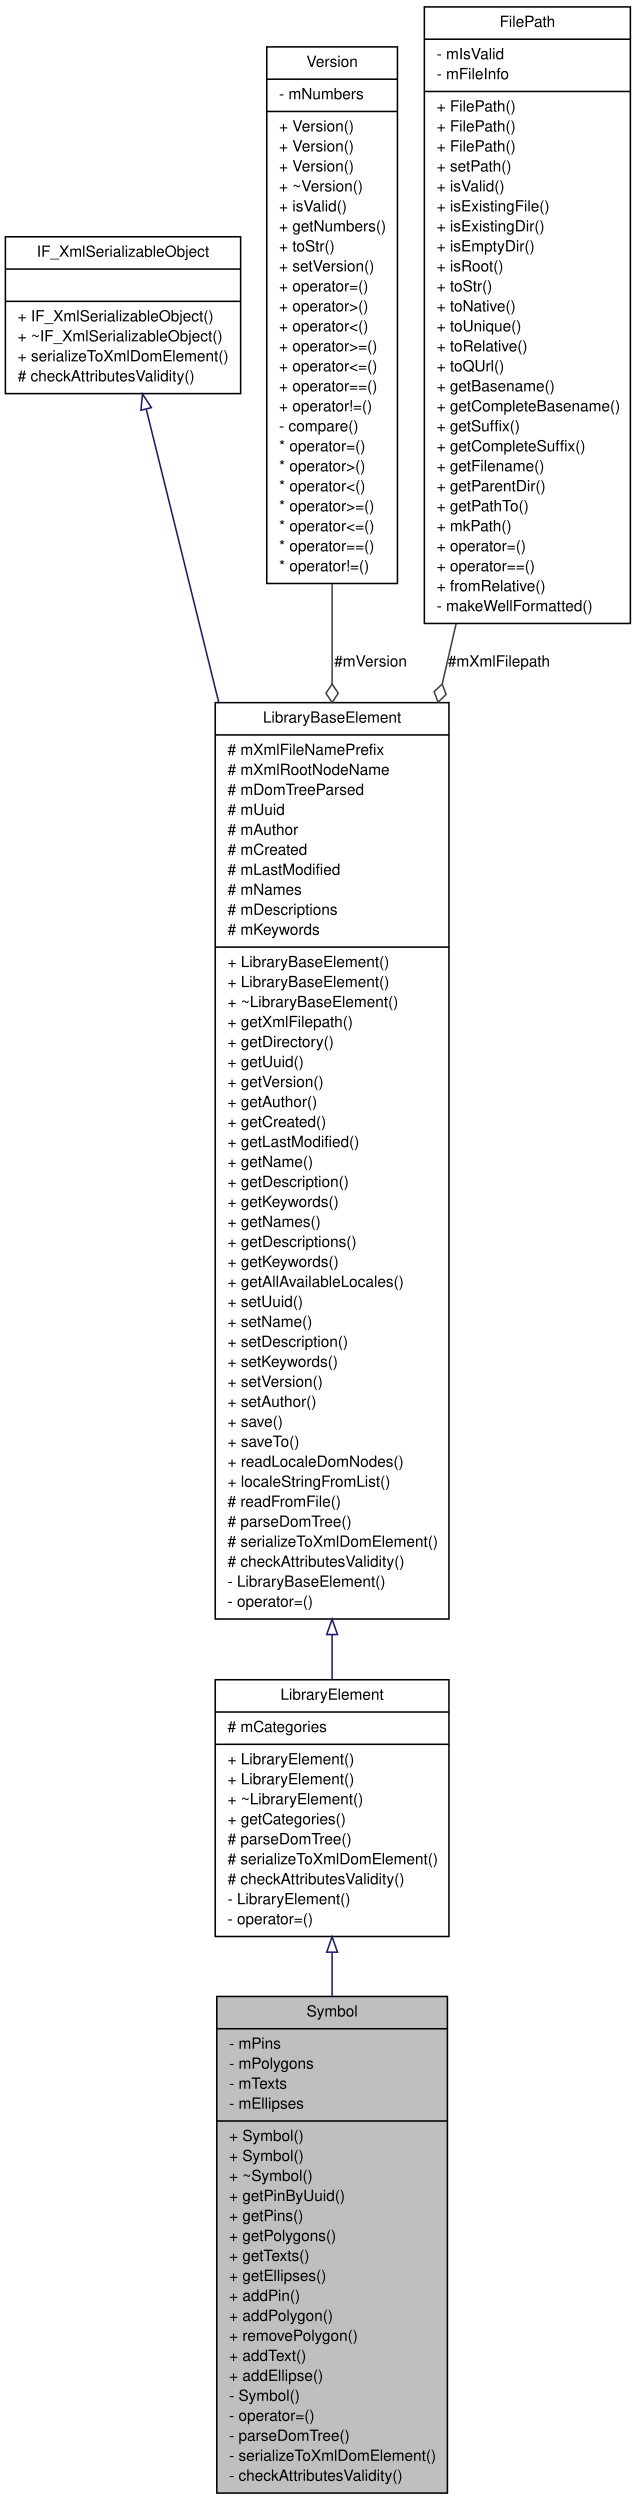
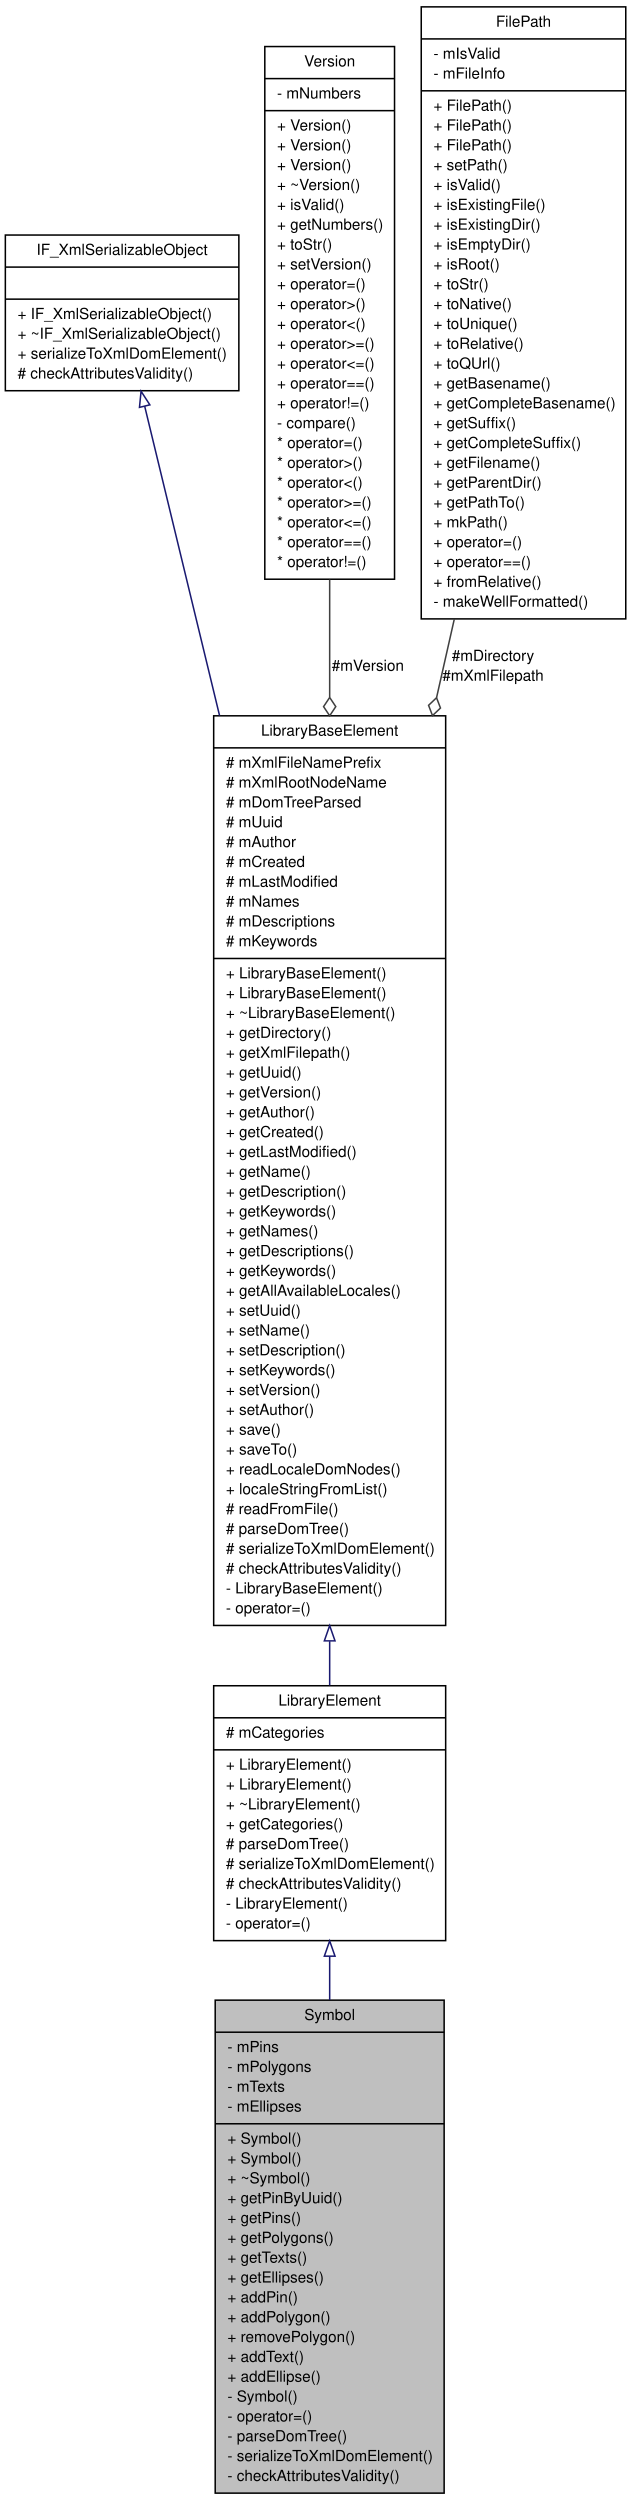
- <svg xmlns="http://www.w3.org/2000/svg" xmlns:xlink="http://www.w3.org/1999/xlink" width="414pt" height="1626pt" viewBox="0.00 0.00 414.00 1626.00">
-   <g id="graph1" class="graph" transform="scale(1 1) rotate(0) translate(4 1622)">
-     <polygon fill="white" stroke="white" points="-4,5 -4,-1622 411,-1622 411,5 -4,5" />
+ <svg xmlns="http://www.w3.org/2000/svg" xmlns:xlink="http://www.w3.org/1999/xlink" width="414pt" height="1638pt" viewBox="0.00 0.00 414.00 1638.00">
+   <g id="graph1" class="graph" transform="scale(1 1) rotate(0) translate(4 1634)">
+     <polygon fill="white" stroke="white" points="-4,5 -4,-1634 411,-1634 411,5 -4,5" />
    <g id="node1" class="node">
      <polygon fill="#bfbfbf" stroke="black" points="137,-0.5 137,-323.5 287,-323.5 287,-0.5 137,-0.5" />
      <text text-anchor="middle" x="212" y="-310.5" font-family="Helvetica,sans-Serif" font-size="10.00">Symbol</text>
      <polyline fill="none" stroke="black" points="137,-302.5 287,-302.5 " />
      <text text-anchor="start" x="145" y="-289.5" font-family="Helvetica,sans-Serif" font-size="10.00">- mPins</text>
      <text text-anchor="start" x="145" y="-276.5" font-family="Helvetica,sans-Serif" font-size="10.00">- mPolygons</text>
      <text text-anchor="start" x="145" y="-263.5" font-family="Helvetica,sans-Serif" font-size="10.00">- mTexts</text>
      <text text-anchor="start" x="145" y="-250.5" font-family="Helvetica,sans-Serif" font-size="10.00">- mEllipses</text>
      <polyline fill="none" stroke="black" points="137,-242.5 287,-242.5 " />
      <text text-anchor="start" x="145" y="-229.5" font-family="Helvetica,sans-Serif" font-size="10.00">+ Symbol()</text>
      <text text-anchor="start" x="145" y="-216.5" font-family="Helvetica,sans-Serif" font-size="10.00">+ Symbol()</text>
      <text text-anchor="start" x="145" y="-203.5" font-family="Helvetica,sans-Serif" font-size="10.00">+ ~Symbol()</text>
      <text text-anchor="start" x="145" y="-190.5" font-family="Helvetica,sans-Serif" font-size="10.00">+ getPinByUuid()</text>
      <text text-anchor="start" x="145" y="-177.5" font-family="Helvetica,sans-Serif" font-size="10.00">+ getPins()</text>
      <text text-anchor="start" x="145" y="-164.5" font-family="Helvetica,sans-Serif" font-size="10.00">+ getPolygons()</text>
      <text text-anchor="start" x="145" y="-151.5" font-family="Helvetica,sans-Serif" font-size="10.00">+ getTexts()</text>
      <text text-anchor="start" x="145" y="-138.5" font-family="Helvetica,sans-Serif" font-size="10.00">+ getEllipses()</text>
      <text text-anchor="start" x="145" y="-125.5" font-family="Helvetica,sans-Serif" font-size="10.00">+ addPin()</text>
      <text text-anchor="start" x="145" y="-112.5" font-family="Helvetica,sans-Serif" font-size="10.00">+ addPolygon()</text>
      <text text-anchor="start" x="145" y="-99.5" font-family="Helvetica,sans-Serif" font-size="10.00">+ removePolygon()</text>
      <text text-anchor="start" x="145" y="-86.5" font-family="Helvetica,sans-Serif" font-size="10.00">+ addText()</text>
      <text text-anchor="start" x="145" y="-73.5" font-family="Helvetica,sans-Serif" font-size="10.00">+ addEllipse()</text>
      <text text-anchor="start" x="145" y="-60.5" font-family="Helvetica,sans-Serif" font-size="10.00">- Symbol()</text>
      <text text-anchor="start" x="145" y="-47.5" font-family="Helvetica,sans-Serif" font-size="10.00">- operator=()</text>
      <text text-anchor="start" x="145" y="-34.5" font-family="Helvetica,sans-Serif" font-size="10.00">- parseDomTree()</text>
      <text text-anchor="start" x="145" y="-21.5" font-family="Helvetica,sans-Serif" font-size="10.00">- serializeToXmlDomElement()</text>
      <text text-anchor="start" x="145" y="-8.5" font-family="Helvetica,sans-Serif" font-size="10.00">- checkAttributesValidity()</text>
    </g>
    <g id="node2" class="node">
      <a xlink:href="../../d8/dff/classlibrary_1_1_library_element.html" target="_top" xlink:title="The LibraryElement class extends the LibraryBaseElement class with some attributes and methods which ...">
        <polygon fill="white" stroke="black" points="136,-362.5 136,-529.5 288,-529.5 288,-362.5 136,-362.5" />
        <text text-anchor="middle" x="212" y="-516.5" font-family="Helvetica,sans-Serif" font-size="10.00">LibraryElement</text>
        <polyline fill="none" stroke="black" points="136,-508.5 288,-508.5 " />
        <text text-anchor="start" x="144" y="-495.5" font-family="Helvetica,sans-Serif" font-size="10.00"># mCategories</text>
        <polyline fill="none" stroke="black" points="136,-487.5 288,-487.5 " />
        <text text-anchor="start" x="144" y="-474.5" font-family="Helvetica,sans-Serif" font-size="10.00">+ LibraryElement()</text>
        <text text-anchor="start" x="144" y="-461.5" font-family="Helvetica,sans-Serif" font-size="10.00">+ LibraryElement()</text>
        <text text-anchor="start" x="144" y="-448.5" font-family="Helvetica,sans-Serif" font-size="10.00">+ ~LibraryElement()</text>
        <text text-anchor="start" x="144" y="-435.5" font-family="Helvetica,sans-Serif" font-size="10.00">+ getCategories()</text>
        <text text-anchor="start" x="144" y="-422.5" font-family="Helvetica,sans-Serif" font-size="10.00"># parseDomTree()</text>
        <text text-anchor="start" x="144" y="-409.5" font-family="Helvetica,sans-Serif" font-size="10.00"># serializeToXmlDomElement()</text>
        <text text-anchor="start" x="144" y="-396.5" font-family="Helvetica,sans-Serif" font-size="10.00"># checkAttributesValidity()</text>
        <text text-anchor="start" x="144" y="-383.5" font-family="Helvetica,sans-Serif" font-size="10.00">- LibraryElement()</text>
        <text text-anchor="start" x="144" y="-370.5" font-family="Helvetica,sans-Serif" font-size="10.00">- operator=()</text>
      </a>
    </g>
    <g id="edge2" class="edge">
      <path fill="none" stroke="midnightblue" d="M212,-352.043C212,-342.81 212,-333.271 212,-323.607" />
      <polygon fill="none" stroke="midnightblue" points="208.5,-352.327 212,-362.327 215.5,-352.327 208.5,-352.327" />
    </g>
    <g id="node4" class="node">
      <a xlink:href="../../dd/d8a/classlibrary_1_1_library_base_element.html" target="_top" xlink:title="The LibraryBaseElement class. ">
        <polygon fill="white" stroke="black" points="136,-569 136,-1165 288,-1165 288,-569 136,-569" />
        <text text-anchor="middle" x="212" y="-1152" font-family="Helvetica,sans-Serif" font-size="10.00">LibraryBaseElement</text>
        <polyline fill="none" stroke="black" points="136,-1144 288,-1144 " />
        <text text-anchor="start" x="144" y="-1131" font-family="Helvetica,sans-Serif" font-size="10.00"># mXmlFileNamePrefix</text>
        <text text-anchor="start" x="144" y="-1118" font-family="Helvetica,sans-Serif" font-size="10.00"># mXmlRootNodeName</text>
        <text text-anchor="start" x="144" y="-1105" font-family="Helvetica,sans-Serif" font-size="10.00"># mDomTreeParsed</text>
        <text text-anchor="start" x="144" y="-1092" font-family="Helvetica,sans-Serif" font-size="10.00"># mUuid</text>
        <text text-anchor="start" x="144" y="-1079" font-family="Helvetica,sans-Serif" font-size="10.00"># mAuthor</text>
        <text text-anchor="start" x="144" y="-1066" font-family="Helvetica,sans-Serif" font-size="10.00"># mCreated</text>
        <text text-anchor="start" x="144" y="-1053" font-family="Helvetica,sans-Serif" font-size="10.00"># mLastModified</text>
        <text text-anchor="start" x="144" y="-1040" font-family="Helvetica,sans-Serif" font-size="10.00"># mNames</text>
        <text text-anchor="start" x="144" y="-1027" font-family="Helvetica,sans-Serif" font-size="10.00"># mDescriptions</text>
        <text text-anchor="start" x="144" y="-1014" font-family="Helvetica,sans-Serif" font-size="10.00"># mKeywords</text>
        <polyline fill="none" stroke="black" points="136,-1006 288,-1006 " />
        <text text-anchor="start" x="144" y="-993" font-family="Helvetica,sans-Serif" font-size="10.00">+ LibraryBaseElement()</text>
        <text text-anchor="start" x="144" y="-980" font-family="Helvetica,sans-Serif" font-size="10.00">+ LibraryBaseElement()</text>
        <text text-anchor="start" x="144" y="-967" font-family="Helvetica,sans-Serif" font-size="10.00">+ ~LibraryBaseElement()</text>
-         <text text-anchor="start" x="144" y="-954" font-family="Helvetica,sans-Serif" font-size="10.00">+ getXmlFilepath()</text>
-         <text text-anchor="start" x="144" y="-941" font-family="Helvetica,sans-Serif" font-size="10.00">+ getDirectory()</text>
+         <text text-anchor="start" x="144" y="-954" font-family="Helvetica,sans-Serif" font-size="10.00">+ getDirectory()</text>
+         <text text-anchor="start" x="144" y="-941" font-family="Helvetica,sans-Serif" font-size="10.00">+ getXmlFilepath()</text>
        <text text-anchor="start" x="144" y="-928" font-family="Helvetica,sans-Serif" font-size="10.00">+ getUuid()</text>
        <text text-anchor="start" x="144" y="-915" font-family="Helvetica,sans-Serif" font-size="10.00">+ getVersion()</text>
        <text text-anchor="start" x="144" y="-902" font-family="Helvetica,sans-Serif" font-size="10.00">+ getAuthor()</text>
        <text text-anchor="start" x="144" y="-889" font-family="Helvetica,sans-Serif" font-size="10.00">+ getCreated()</text>
        <text text-anchor="start" x="144" y="-876" font-family="Helvetica,sans-Serif" font-size="10.00">+ getLastModified()</text>
        <text text-anchor="start" x="144" y="-863" font-family="Helvetica,sans-Serif" font-size="10.00">+ getName()</text>
        <text text-anchor="start" x="144" y="-850" font-family="Helvetica,sans-Serif" font-size="10.00">+ getDescription()</text>
        <text text-anchor="start" x="144" y="-837" font-family="Helvetica,sans-Serif" font-size="10.00">+ getKeywords()</text>
        <text text-anchor="start" x="144" y="-824" font-family="Helvetica,sans-Serif" font-size="10.00">+ getNames()</text>
        <text text-anchor="start" x="144" y="-811" font-family="Helvetica,sans-Serif" font-size="10.00">+ getDescriptions()</text>
        <text text-anchor="start" x="144" y="-798" font-family="Helvetica,sans-Serif" font-size="10.00">+ getKeywords()</text>
        <text text-anchor="start" x="144" y="-785" font-family="Helvetica,sans-Serif" font-size="10.00">+ getAllAvailableLocales()</text>
        <text text-anchor="start" x="144" y="-772" font-family="Helvetica,sans-Serif" font-size="10.00">+ setUuid()</text>
        <text text-anchor="start" x="144" y="-759" font-family="Helvetica,sans-Serif" font-size="10.00">+ setName()</text>
        <text text-anchor="start" x="144" y="-746" font-family="Helvetica,sans-Serif" font-size="10.00">+ setDescription()</text>
        <text text-anchor="start" x="144" y="-733" font-family="Helvetica,sans-Serif" font-size="10.00">+ setKeywords()</text>
        <text text-anchor="start" x="144" y="-720" font-family="Helvetica,sans-Serif" font-size="10.00">+ setVersion()</text>
        <text text-anchor="start" x="144" y="-707" font-family="Helvetica,sans-Serif" font-size="10.00">+ setAuthor()</text>
        <text text-anchor="start" x="144" y="-694" font-family="Helvetica,sans-Serif" font-size="10.00">+ save()</text>
        <text text-anchor="start" x="144" y="-681" font-family="Helvetica,sans-Serif" font-size="10.00">+ saveTo()</text>
        <text text-anchor="start" x="144" y="-668" font-family="Helvetica,sans-Serif" font-size="10.00">+ readLocaleDomNodes()</text>
        <text text-anchor="start" x="144" y="-655" font-family="Helvetica,sans-Serif" font-size="10.00">+ localeStringFromList()</text>
        <text text-anchor="start" x="144" y="-642" font-family="Helvetica,sans-Serif" font-size="10.00"># readFromFile()</text>
        <text text-anchor="start" x="144" y="-629" font-family="Helvetica,sans-Serif" font-size="10.00"># parseDomTree()</text>
        <text text-anchor="start" x="144" y="-616" font-family="Helvetica,sans-Serif" font-size="10.00"># serializeToXmlDomElement()</text>
        <text text-anchor="start" x="144" y="-603" font-family="Helvetica,sans-Serif" font-size="10.00"># checkAttributesValidity()</text>
        <text text-anchor="start" x="144" y="-590" font-family="Helvetica,sans-Serif" font-size="10.00">- LibraryBaseElement()</text>
        <text text-anchor="start" x="144" y="-577" font-family="Helvetica,sans-Serif" font-size="10.00">- operator=()</text>
      </a>
    </g>
    <g id="edge4" class="edge">
      <path fill="none" stroke="midnightblue" d="M212,-558.694C212,-548.609 212,-538.909 212,-529.723" />
      <polygon fill="none" stroke="midnightblue" points="208.5,-558.902 212,-568.902 215.5,-558.902 208.5,-558.902" />
    </g>
    <g id="node6" class="node">
      <a xlink:href="../../d9/d3d/class_i_f___xml_serializable_object.html" target="_top" xlink:title="The IF_XmlSerializableObject class provides an interface for classes which are serializable/deseriali...">
-         <polygon fill="white" stroke="black" points="-0.5,-1366 -0.5,-1468 152.5,-1468 152.5,-1366 -0.5,-1366" />
-         <text text-anchor="middle" x="76" y="-1455" font-family="Helvetica,sans-Serif" font-size="10.00">IF_XmlSerializableObject</text>
-         <polyline fill="none" stroke="black" points="-0.5,-1447 152.5,-1447 " />
-         <text text-anchor="middle" x="76" y="-1434" font-family="Helvetica,sans-Serif" font-size="10.00"> </text>
-         <polyline fill="none" stroke="black" points="-0.5,-1426 152.5,-1426 " />
-         <text text-anchor="start" x="7.5" y="-1413" font-family="Helvetica,sans-Serif" font-size="10.00">+ IF_XmlSerializableObject()</text>
-         <text text-anchor="start" x="7.5" y="-1400" font-family="Helvetica,sans-Serif" font-size="10.00">+ ~IF_XmlSerializableObject()</text>
-         <text text-anchor="start" x="7.5" y="-1387" font-family="Helvetica,sans-Serif" font-size="10.00">+ serializeToXmlDomElement()</text>
-         <text text-anchor="start" x="7.5" y="-1374" font-family="Helvetica,sans-Serif" font-size="10.00"># checkAttributesValidity()</text>
+         <polygon fill="white" stroke="black" points="-0.5,-1378 -0.5,-1480 152.5,-1480 152.5,-1378 -0.5,-1378" />
+         <text text-anchor="middle" x="76" y="-1467" font-family="Helvetica,sans-Serif" font-size="10.00">IF_XmlSerializableObject</text>
+         <polyline fill="none" stroke="black" points="-0.5,-1459 152.5,-1459 " />
+         <text text-anchor="middle" x="76" y="-1446" font-family="Helvetica,sans-Serif" font-size="10.00"> </text>
+         <polyline fill="none" stroke="black" points="-0.5,-1438 152.5,-1438 " />
+         <text text-anchor="start" x="7.5" y="-1425" font-family="Helvetica,sans-Serif" font-size="10.00">+ IF_XmlSerializableObject()</text>
+         <text text-anchor="start" x="7.5" y="-1412" font-family="Helvetica,sans-Serif" font-size="10.00">+ ~IF_XmlSerializableObject()</text>
+         <text text-anchor="start" x="7.5" y="-1399" font-family="Helvetica,sans-Serif" font-size="10.00">+ serializeToXmlDomElement()</text>
+         <text text-anchor="start" x="7.5" y="-1386" font-family="Helvetica,sans-Serif" font-size="10.00"># checkAttributesValidity()</text>
      </a>
    </g>
    <g id="edge6" class="edge">
-       <path fill="none" stroke="midnightblue" d="M91.109,-1355.9C102.931,-1308.09 120.323,-1237.75 138.253,-1165.24" />
-       <polygon fill="none" stroke="midnightblue" points="87.675,-1355.2 88.672,-1365.75 94.471,-1356.88 87.675,-1355.2" />
+       <path fill="none" stroke="midnightblue" d="M90.782,-1367.91C102.958,-1317.6 121.197,-1242.23 139.853,-1165.14" />
+       <polygon fill="none" stroke="midnightblue" points="87.38,-1367.09 88.43,-1377.64 94.184,-1368.74 87.38,-1367.09" />
    </g>
    <g id="node8" class="node">
      <a xlink:href="../../de/d34/class_version.html" target="_top" xlink:title="The Version class represents a version number in the format &quot;1.42.7&quot;. ">
-         <polygon fill="white" stroke="black" points="169.5,-1242.5 169.5,-1591.5 254.5,-1591.5 254.5,-1242.5 169.5,-1242.5" />
-         <text text-anchor="middle" x="212" y="-1578.5" font-family="Helvetica,sans-Serif" font-size="10.00">Version</text>
-         <polyline fill="none" stroke="black" points="169.5,-1570.5 254.5,-1570.5 " />
-         <text text-anchor="start" x="177.5" y="-1557.5" font-family="Helvetica,sans-Serif" font-size="10.00">- mNumbers</text>
-         <polyline fill="none" stroke="black" points="169.5,-1549.5 254.5,-1549.5 " />
-         <text text-anchor="start" x="177.5" y="-1536.5" font-family="Helvetica,sans-Serif" font-size="10.00">+ Version()</text>
-         <text text-anchor="start" x="177.5" y="-1523.5" font-family="Helvetica,sans-Serif" font-size="10.00">+ Version()</text>
-         <text text-anchor="start" x="177.5" y="-1510.5" font-family="Helvetica,sans-Serif" font-size="10.00">+ Version()</text>
-         <text text-anchor="start" x="177.5" y="-1497.5" font-family="Helvetica,sans-Serif" font-size="10.00">+ ~Version()</text>
-         <text text-anchor="start" x="177.5" y="-1484.5" font-family="Helvetica,sans-Serif" font-size="10.00">+ isValid()</text>
-         <text text-anchor="start" x="177.5" y="-1471.5" font-family="Helvetica,sans-Serif" font-size="10.00">+ getNumbers()</text>
-         <text text-anchor="start" x="177.5" y="-1458.5" font-family="Helvetica,sans-Serif" font-size="10.00">+ toStr()</text>
-         <text text-anchor="start" x="177.5" y="-1445.5" font-family="Helvetica,sans-Serif" font-size="10.00">+ setVersion()</text>
-         <text text-anchor="start" x="177.5" y="-1432.5" font-family="Helvetica,sans-Serif" font-size="10.00">+ operator=()</text>
-         <text text-anchor="start" x="177.5" y="-1419.5" font-family="Helvetica,sans-Serif" font-size="10.00">+ operator&gt;()</text>
-         <text text-anchor="start" x="177.5" y="-1406.5" font-family="Helvetica,sans-Serif" font-size="10.00">+ operator&lt;()</text>
-         <text text-anchor="start" x="177.5" y="-1393.5" font-family="Helvetica,sans-Serif" font-size="10.00">+ operator&gt;=()</text>
-         <text text-anchor="start" x="177.5" y="-1380.5" font-family="Helvetica,sans-Serif" font-size="10.00">+ operator&lt;=()</text>
-         <text text-anchor="start" x="177.5" y="-1367.5" font-family="Helvetica,sans-Serif" font-size="10.00">+ operator==()</text>
-         <text text-anchor="start" x="177.5" y="-1354.5" font-family="Helvetica,sans-Serif" font-size="10.00">+ operator!=()</text>
-         <text text-anchor="start" x="177.5" y="-1341.5" font-family="Helvetica,sans-Serif" font-size="10.00">- compare()</text>
-         <text text-anchor="start" x="177.5" y="-1328.5" font-family="Helvetica,sans-Serif" font-size="10.00">* operator=()</text>
-         <text text-anchor="start" x="177.5" y="-1315.5" font-family="Helvetica,sans-Serif" font-size="10.00">* operator&gt;()</text>
-         <text text-anchor="start" x="177.5" y="-1302.5" font-family="Helvetica,sans-Serif" font-size="10.00">* operator&lt;()</text>
-         <text text-anchor="start" x="177.5" y="-1289.5" font-family="Helvetica,sans-Serif" font-size="10.00">* operator&gt;=()</text>
-         <text text-anchor="start" x="177.5" y="-1276.5" font-family="Helvetica,sans-Serif" font-size="10.00">* operator&lt;=()</text>
-         <text text-anchor="start" x="177.5" y="-1263.5" font-family="Helvetica,sans-Serif" font-size="10.00">* operator==()</text>
-         <text text-anchor="start" x="177.5" y="-1250.5" font-family="Helvetica,sans-Serif" font-size="10.00">* operator!=()</text>
+         <polygon fill="white" stroke="black" points="169.5,-1254.5 169.5,-1603.5 254.5,-1603.5 254.5,-1254.5 169.5,-1254.5" />
+         <text text-anchor="middle" x="212" y="-1590.5" font-family="Helvetica,sans-Serif" font-size="10.00">Version</text>
+         <polyline fill="none" stroke="black" points="169.5,-1582.5 254.5,-1582.5 " />
+         <text text-anchor="start" x="177.5" y="-1569.5" font-family="Helvetica,sans-Serif" font-size="10.00">- mNumbers</text>
+         <polyline fill="none" stroke="black" points="169.5,-1561.5 254.5,-1561.5 " />
+         <text text-anchor="start" x="177.5" y="-1548.5" font-family="Helvetica,sans-Serif" font-size="10.00">+ Version()</text>
+         <text text-anchor="start" x="177.5" y="-1535.5" font-family="Helvetica,sans-Serif" font-size="10.00">+ Version()</text>
+         <text text-anchor="start" x="177.5" y="-1522.5" font-family="Helvetica,sans-Serif" font-size="10.00">+ Version()</text>
+         <text text-anchor="start" x="177.5" y="-1509.5" font-family="Helvetica,sans-Serif" font-size="10.00">+ ~Version()</text>
+         <text text-anchor="start" x="177.5" y="-1496.5" font-family="Helvetica,sans-Serif" font-size="10.00">+ isValid()</text>
+         <text text-anchor="start" x="177.5" y="-1483.5" font-family="Helvetica,sans-Serif" font-size="10.00">+ getNumbers()</text>
+         <text text-anchor="start" x="177.5" y="-1470.5" font-family="Helvetica,sans-Serif" font-size="10.00">+ toStr()</text>
+         <text text-anchor="start" x="177.5" y="-1457.5" font-family="Helvetica,sans-Serif" font-size="10.00">+ setVersion()</text>
+         <text text-anchor="start" x="177.5" y="-1444.5" font-family="Helvetica,sans-Serif" font-size="10.00">+ operator=()</text>
+         <text text-anchor="start" x="177.5" y="-1431.5" font-family="Helvetica,sans-Serif" font-size="10.00">+ operator&gt;()</text>
+         <text text-anchor="start" x="177.5" y="-1418.5" font-family="Helvetica,sans-Serif" font-size="10.00">+ operator&lt;()</text>
+         <text text-anchor="start" x="177.5" y="-1405.5" font-family="Helvetica,sans-Serif" font-size="10.00">+ operator&gt;=()</text>
+         <text text-anchor="start" x="177.5" y="-1392.5" font-family="Helvetica,sans-Serif" font-size="10.00">+ operator&lt;=()</text>
+         <text text-anchor="start" x="177.5" y="-1379.5" font-family="Helvetica,sans-Serif" font-size="10.00">+ operator==()</text>
+         <text text-anchor="start" x="177.5" y="-1366.5" font-family="Helvetica,sans-Serif" font-size="10.00">+ operator!=()</text>
+         <text text-anchor="start" x="177.5" y="-1353.5" font-family="Helvetica,sans-Serif" font-size="10.00">- compare()</text>
+         <text text-anchor="start" x="177.5" y="-1340.5" font-family="Helvetica,sans-Serif" font-size="10.00">* operator=()</text>
+         <text text-anchor="start" x="177.5" y="-1327.5" font-family="Helvetica,sans-Serif" font-size="10.00">* operator&gt;()</text>
+         <text text-anchor="start" x="177.5" y="-1314.5" font-family="Helvetica,sans-Serif" font-size="10.00">* operator&lt;()</text>
+         <text text-anchor="start" x="177.5" y="-1301.5" font-family="Helvetica,sans-Serif" font-size="10.00">* operator&gt;=()</text>
+         <text text-anchor="start" x="177.5" y="-1288.5" font-family="Helvetica,sans-Serif" font-size="10.00">* operator&lt;=()</text>
+         <text text-anchor="start" x="177.5" y="-1275.5" font-family="Helvetica,sans-Serif" font-size="10.00">* operator==()</text>
+         <text text-anchor="start" x="177.5" y="-1262.5" font-family="Helvetica,sans-Serif" font-size="10.00">* operator!=()</text>
      </a>
    </g>
    <g id="edge8" class="edge">
-       <path fill="none" stroke="#404040" d="M212,-1242.22C212,-1221.22 212,-1199.32 212,-1177.11" />
-       <polygon fill="none" stroke="#404040" points="212,-1177.11 208,-1171.11 212,-1165.11 216,-1171.11 212,-1177.11" />
-       <text text-anchor="middle" x="237" y="-1188.5" font-family="Helvetica,sans-Serif" font-size="10.00"> #mVersion</text>
+       <path fill="none" stroke="#404040" d="M212,-1254.26C212,-1229.53 212,-1203.51 212,-1177.15" />
+       <polygon fill="none" stroke="#404040" points="212,-1177.02 208,-1171.02 212,-1165.02 216,-1171.02 212,-1177.02" />
+       <text text-anchor="middle" x="237" y="-1194.5" font-family="Helvetica,sans-Serif" font-size="10.00"> #mVersion</text>
    </g>
    <g id="node10" class="node">
      <a xlink:href="../../d4/d1c/class_file_path.html" target="_top" xlink:title="This class represents absolute, well-formatted paths to files or directories. ">
-         <polygon fill="white" stroke="black" points="272,-1216.5 272,-1617.5 406,-1617.5 406,-1216.5 272,-1216.5" />
-         <text text-anchor="middle" x="339" y="-1604.5" font-family="Helvetica,sans-Serif" font-size="10.00">FilePath</text>
-         <polyline fill="none" stroke="black" points="272,-1596.5 406,-1596.5 " />
-         <text text-anchor="start" x="280" y="-1583.5" font-family="Helvetica,sans-Serif" font-size="10.00">- mIsValid</text>
-         <text text-anchor="start" x="280" y="-1570.5" font-family="Helvetica,sans-Serif" font-size="10.00">- mFileInfo</text>
-         <polyline fill="none" stroke="black" points="272,-1562.5 406,-1562.5 " />
-         <text text-anchor="start" x="280" y="-1549.5" font-family="Helvetica,sans-Serif" font-size="10.00">+ FilePath()</text>
-         <text text-anchor="start" x="280" y="-1536.5" font-family="Helvetica,sans-Serif" font-size="10.00">+ FilePath()</text>
-         <text text-anchor="start" x="280" y="-1523.5" font-family="Helvetica,sans-Serif" font-size="10.00">+ FilePath()</text>
-         <text text-anchor="start" x="280" y="-1510.5" font-family="Helvetica,sans-Serif" font-size="10.00">+ setPath()</text>
-         <text text-anchor="start" x="280" y="-1497.5" font-family="Helvetica,sans-Serif" font-size="10.00">+ isValid()</text>
-         <text text-anchor="start" x="280" y="-1484.5" font-family="Helvetica,sans-Serif" font-size="10.00">+ isExistingFile()</text>
-         <text text-anchor="start" x="280" y="-1471.5" font-family="Helvetica,sans-Serif" font-size="10.00">+ isExistingDir()</text>
-         <text text-anchor="start" x="280" y="-1458.5" font-family="Helvetica,sans-Serif" font-size="10.00">+ isEmptyDir()</text>
-         <text text-anchor="start" x="280" y="-1445.5" font-family="Helvetica,sans-Serif" font-size="10.00">+ isRoot()</text>
-         <text text-anchor="start" x="280" y="-1432.5" font-family="Helvetica,sans-Serif" font-size="10.00">+ toStr()</text>
-         <text text-anchor="start" x="280" y="-1419.5" font-family="Helvetica,sans-Serif" font-size="10.00">+ toNative()</text>
-         <text text-anchor="start" x="280" y="-1406.5" font-family="Helvetica,sans-Serif" font-size="10.00">+ toUnique()</text>
-         <text text-anchor="start" x="280" y="-1393.5" font-family="Helvetica,sans-Serif" font-size="10.00">+ toRelative()</text>
-         <text text-anchor="start" x="280" y="-1380.5" font-family="Helvetica,sans-Serif" font-size="10.00">+ toQUrl()</text>
-         <text text-anchor="start" x="280" y="-1367.5" font-family="Helvetica,sans-Serif" font-size="10.00">+ getBasename()</text>
-         <text text-anchor="start" x="280" y="-1354.5" font-family="Helvetica,sans-Serif" font-size="10.00">+ getCompleteBasename()</text>
-         <text text-anchor="start" x="280" y="-1341.5" font-family="Helvetica,sans-Serif" font-size="10.00">+ getSuffix()</text>
-         <text text-anchor="start" x="280" y="-1328.5" font-family="Helvetica,sans-Serif" font-size="10.00">+ getCompleteSuffix()</text>
-         <text text-anchor="start" x="280" y="-1315.5" font-family="Helvetica,sans-Serif" font-size="10.00">+ getFilename()</text>
-         <text text-anchor="start" x="280" y="-1302.5" font-family="Helvetica,sans-Serif" font-size="10.00">+ getParentDir()</text>
-         <text text-anchor="start" x="280" y="-1289.5" font-family="Helvetica,sans-Serif" font-size="10.00">+ getPathTo()</text>
-         <text text-anchor="start" x="280" y="-1276.5" font-family="Helvetica,sans-Serif" font-size="10.00">+ mkPath()</text>
-         <text text-anchor="start" x="280" y="-1263.5" font-family="Helvetica,sans-Serif" font-size="10.00">+ operator=()</text>
-         <text text-anchor="start" x="280" y="-1250.5" font-family="Helvetica,sans-Serif" font-size="10.00">+ operator==()</text>
-         <text text-anchor="start" x="280" y="-1237.5" font-family="Helvetica,sans-Serif" font-size="10.00">+ fromRelative()</text>
-         <text text-anchor="start" x="280" y="-1224.5" font-family="Helvetica,sans-Serif" font-size="10.00">- makeWellFormatted()</text>
+         <polygon fill="white" stroke="black" points="272,-1228.5 272,-1629.5 406,-1629.5 406,-1228.5 272,-1228.5" />
+         <text text-anchor="middle" x="339" y="-1616.5" font-family="Helvetica,sans-Serif" font-size="10.00">FilePath</text>
+         <polyline fill="none" stroke="black" points="272,-1608.5 406,-1608.5 " />
+         <text text-anchor="start" x="280" y="-1595.5" font-family="Helvetica,sans-Serif" font-size="10.00">- mIsValid</text>
+         <text text-anchor="start" x="280" y="-1582.5" font-family="Helvetica,sans-Serif" font-size="10.00">- mFileInfo</text>
+         <polyline fill="none" stroke="black" points="272,-1574.5 406,-1574.5 " />
+         <text text-anchor="start" x="280" y="-1561.5" font-family="Helvetica,sans-Serif" font-size="10.00">+ FilePath()</text>
+         <text text-anchor="start" x="280" y="-1548.5" font-family="Helvetica,sans-Serif" font-size="10.00">+ FilePath()</text>
+         <text text-anchor="start" x="280" y="-1535.5" font-family="Helvetica,sans-Serif" font-size="10.00">+ FilePath()</text>
+         <text text-anchor="start" x="280" y="-1522.5" font-family="Helvetica,sans-Serif" font-size="10.00">+ setPath()</text>
+         <text text-anchor="start" x="280" y="-1509.5" font-family="Helvetica,sans-Serif" font-size="10.00">+ isValid()</text>
+         <text text-anchor="start" x="280" y="-1496.5" font-family="Helvetica,sans-Serif" font-size="10.00">+ isExistingFile()</text>
+         <text text-anchor="start" x="280" y="-1483.5" font-family="Helvetica,sans-Serif" font-size="10.00">+ isExistingDir()</text>
+         <text text-anchor="start" x="280" y="-1470.5" font-family="Helvetica,sans-Serif" font-size="10.00">+ isEmptyDir()</text>
+         <text text-anchor="start" x="280" y="-1457.5" font-family="Helvetica,sans-Serif" font-size="10.00">+ isRoot()</text>
+         <text text-anchor="start" x="280" y="-1444.5" font-family="Helvetica,sans-Serif" font-size="10.00">+ toStr()</text>
+         <text text-anchor="start" x="280" y="-1431.5" font-family="Helvetica,sans-Serif" font-size="10.00">+ toNative()</text>
+         <text text-anchor="start" x="280" y="-1418.5" font-family="Helvetica,sans-Serif" font-size="10.00">+ toUnique()</text>
+         <text text-anchor="start" x="280" y="-1405.5" font-family="Helvetica,sans-Serif" font-size="10.00">+ toRelative()</text>
+         <text text-anchor="start" x="280" y="-1392.5" font-family="Helvetica,sans-Serif" font-size="10.00">+ toQUrl()</text>
+         <text text-anchor="start" x="280" y="-1379.5" font-family="Helvetica,sans-Serif" font-size="10.00">+ getBasename()</text>
+         <text text-anchor="start" x="280" y="-1366.5" font-family="Helvetica,sans-Serif" font-size="10.00">+ getCompleteBasename()</text>
+         <text text-anchor="start" x="280" y="-1353.5" font-family="Helvetica,sans-Serif" font-size="10.00">+ getSuffix()</text>
+         <text text-anchor="start" x="280" y="-1340.5" font-family="Helvetica,sans-Serif" font-size="10.00">+ getCompleteSuffix()</text>
+         <text text-anchor="start" x="280" y="-1327.5" font-family="Helvetica,sans-Serif" font-size="10.00">+ getFilename()</text>
+         <text text-anchor="start" x="280" y="-1314.5" font-family="Helvetica,sans-Serif" font-size="10.00">+ getParentDir()</text>
+         <text text-anchor="start" x="280" y="-1301.5" font-family="Helvetica,sans-Serif" font-size="10.00">+ getPathTo()</text>
+         <text text-anchor="start" x="280" y="-1288.5" font-family="Helvetica,sans-Serif" font-size="10.00">+ mkPath()</text>
+         <text text-anchor="start" x="280" y="-1275.5" font-family="Helvetica,sans-Serif" font-size="10.00">+ operator=()</text>
+         <text text-anchor="start" x="280" y="-1262.5" font-family="Helvetica,sans-Serif" font-size="10.00">+ operator==()</text>
+         <text text-anchor="start" x="280" y="-1249.5" font-family="Helvetica,sans-Serif" font-size="10.00">+ fromRelative()</text>
+         <text text-anchor="start" x="280" y="-1236.5" font-family="Helvetica,sans-Serif" font-size="10.00">- makeWellFormatted()</text>
      </a>
    </g>
    <g id="edge10" class="edge">
-       <path fill="none" stroke="#404040" d="M292.701,-1216.49C289.713,-1203.55 286.67,-1190.37 283.601,-1177.08" />
-       <polygon fill="none" stroke="#404040" points="283.598,-1177.07 278.351,-1172.12 280.898,-1165.38 286.145,-1170.32 283.598,-1177.07" />
-       <text text-anchor="middle" x="320.5" y="-1188.5" font-family="Helvetica,sans-Serif" font-size="10.00"> #mXmlFilepath</text>
+       <path fill="none" stroke="#404040" d="M293.688,-1228.49C289.879,-1211.63 285.974,-1194.35 282.035,-1176.92" />
+       <polygon fill="none" stroke="#404040" points="282.019,-1176.85 276.795,-1171.88 279.374,-1165.14 284.598,-1170.11 282.019,-1176.85" />
+       <text text-anchor="middle" x="319" y="-1201" font-family="Helvetica,sans-Serif" font-size="10.00"> #mDirectory</text>
+       <text text-anchor="middle" x="319" y="-1188" font-family="Helvetica,sans-Serif" font-size="10.00">#mXmlFilepath</text>
    </g>
  </g>
</svg>
